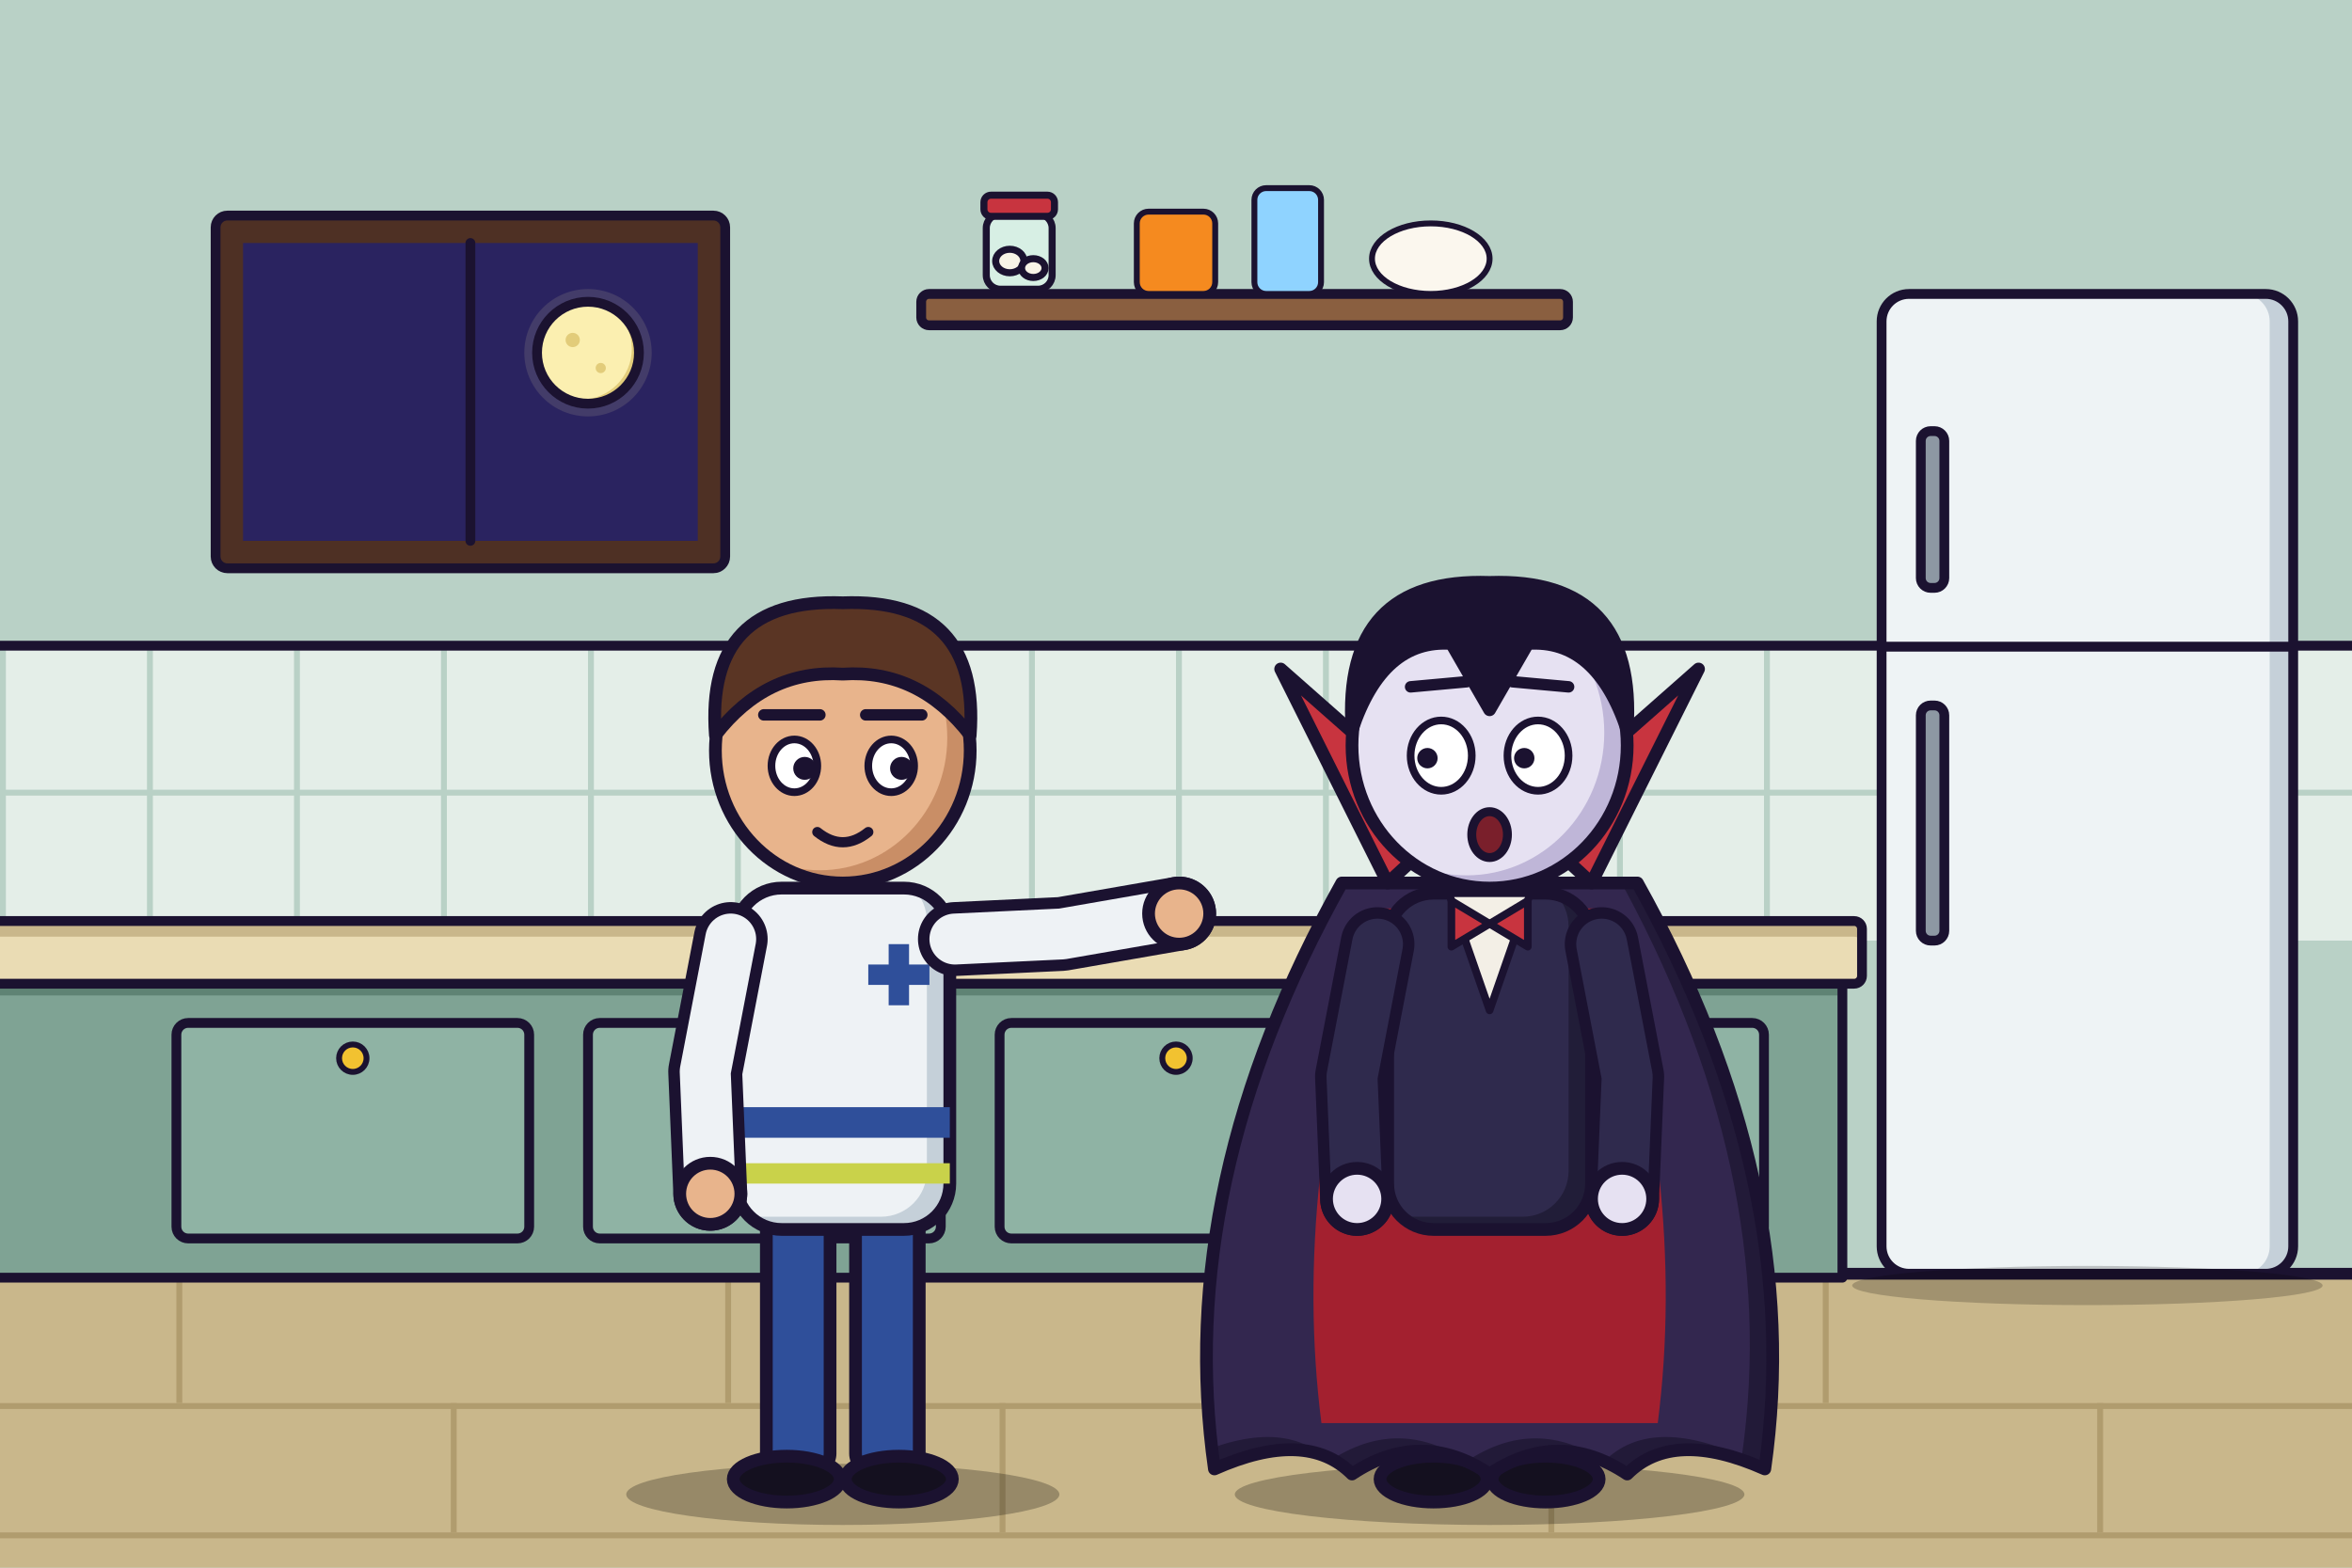
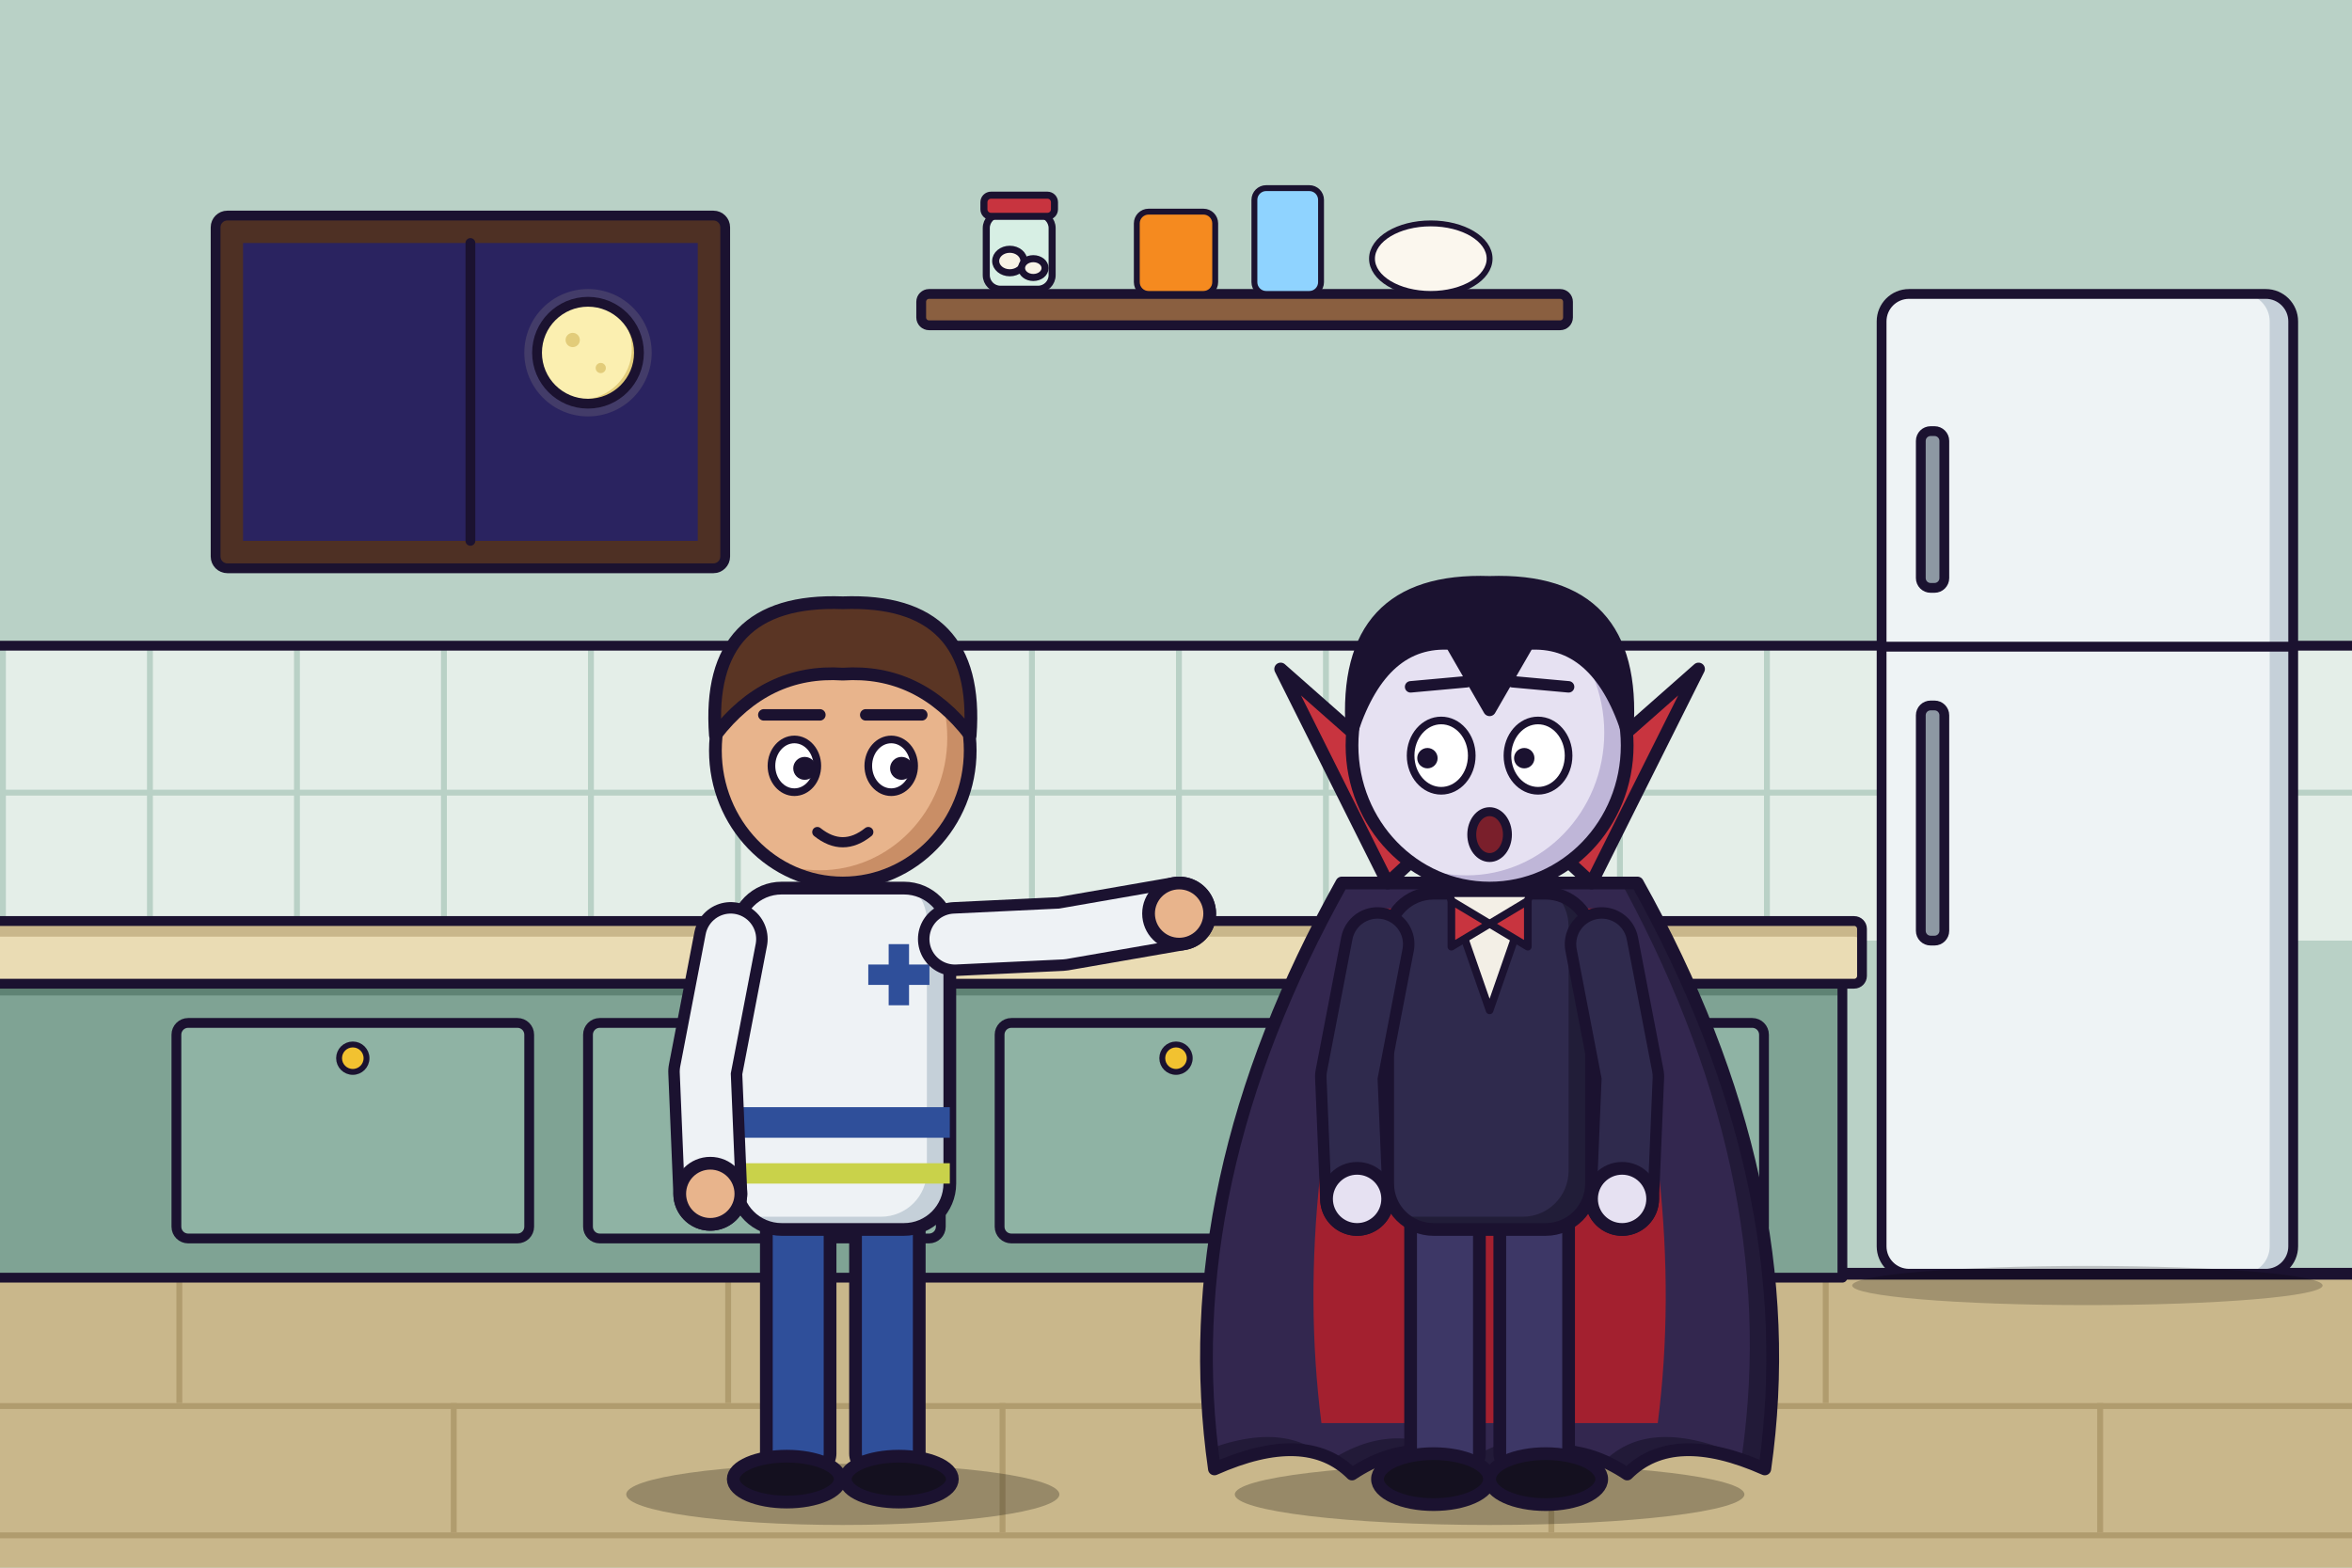
<svg xmlns="http://www.w3.org/2000/svg" viewBox="0 0 1200 800" width="1200" height="800">
  <rect width="1200" height="800" fill="#b9d1c6" />
  <rect y="330" width="1200" height="150" fill="#e4eee8" />
  <rect x="0" y="330" width="3" height="150" fill="#b9d1c6" />
  <rect x="75" y="330" width="3" height="150" fill="#b9d1c6" />
  <rect x="150" y="330" width="3" height="150" fill="#b9d1c6" />
  <rect x="225" y="330" width="3" height="150" fill="#b9d1c6" />
  <rect x="300" y="330" width="3" height="150" fill="#b9d1c6" />
  <rect x="375" y="330" width="3" height="150" fill="#b9d1c6" />
  <rect x="450" y="330" width="3" height="150" fill="#b9d1c6" />
  <rect x="525" y="330" width="3" height="150" fill="#b9d1c6" />
  <rect x="600" y="330" width="3" height="150" fill="#b9d1c6" />
  <rect x="675" y="330" width="3" height="150" fill="#b9d1c6" />
  <rect x="750" y="330" width="3" height="150" fill="#b9d1c6" />
  <rect x="825" y="330" width="3" height="150" fill="#b9d1c6" />
  <rect x="900" y="330" width="3" height="150" fill="#b9d1c6" />
  <rect x="975" y="330" width="3" height="150" fill="#b9d1c6" />
  <rect x="1050" y="330" width="3" height="150" fill="#b9d1c6" />
  <rect x="1125" y="330" width="3" height="150" fill="#b9d1c6" />
  <rect y="403" width="1200" height="3" fill="#b9d1c6" />
  <rect y="327" width="1200" height="5" fill="#1b1230" />
  <rect y="650" width="1200" height="150" fill="#c9b78b" />
  <rect y="647" width="1200" height="6" fill="#1b1230" />
  <rect y="716" width="1200" height="3" fill="#b09c6e" />
  <rect x="90" y="650" width="3" height="66" fill="#b09c6e" />
  <rect x="370" y="650" width="3" height="66" fill="#b09c6e" />
  <rect x="650" y="650" width="3" height="66" fill="#b09c6e" />
  <rect x="930" y="650" width="3" height="66" fill="#b09c6e" />
  <rect y="782" width="1200" height="3" fill="#b09c6e" />
  <rect x="230" y="716" width="3" height="66" fill="#b09c6e" />
  <rect x="510" y="716" width="3" height="66" fill="#b09c6e" />
  <rect x="790" y="716" width="3" height="66" fill="#b09c6e" />
  <rect x="1070" y="716" width="3" height="66" fill="#b09c6e" />
  <clipPath id="c0">
    <rect x="-10" y="500" width="950" height="152" rx="0" />
  </clipPath>
  <rect x="-10" y="500" width="950" height="152" rx="0" fill="#5f8374" />
  <g clip-path="url(#c0)">
    <rect x="-10" y="500" width="950" height="152" rx="0" fill="#7fa394" transform="translate(0 8)" />
  </g>
  <rect x="-10" y="500" width="950" height="152" rx="0" fill="none" stroke="#1b1230" stroke-width="5" stroke-linejoin="round" stroke-linecap="round" />
  <rect x="90" y="522" width="180" height="110" rx="6" fill="#8fb3a4" stroke="#1b1230" stroke-width="5" stroke-linejoin="round" stroke-linecap="round" />
  <circle cx="180" cy="540" r="7" fill="#f2c230" stroke="#1b1230" stroke-width="3" stroke-linejoin="round" stroke-linecap="round" />
  <rect x="300" y="522" width="180" height="110" rx="6" fill="#8fb3a4" stroke="#1b1230" stroke-width="5" stroke-linejoin="round" stroke-linecap="round" />
  <circle cx="390" cy="540" r="7" fill="#f2c230" stroke="#1b1230" stroke-width="3" stroke-linejoin="round" stroke-linecap="round" />
  <rect x="510" y="522" width="180" height="110" rx="6" fill="#8fb3a4" stroke="#1b1230" stroke-width="5" stroke-linejoin="round" stroke-linecap="round" />
  <circle cx="600" cy="540" r="7" fill="#f2c230" stroke="#1b1230" stroke-width="3" stroke-linejoin="round" stroke-linecap="round" />
  <rect x="720" y="522" width="180" height="110" rx="6" fill="#8fb3a4" stroke="#1b1230" stroke-width="5" stroke-linejoin="round" stroke-linecap="round" />
  <circle cx="810" cy="540" r="7" fill="#f2c230" stroke="#1b1230" stroke-width="3" stroke-linejoin="round" stroke-linecap="round" />
  <clipPath id="c1">
    <rect x="-10" y="470" width="960" height="32" rx="4" />
  </clipPath>
  <rect x="-10" y="470" width="960" height="32" rx="4" fill="#c9b78b" />
  <g clip-path="url(#c1)">
    <rect x="-10" y="470" width="960" height="32" rx="4" fill="#eadcb4" transform="translate(0 8)" />
  </g>
  <rect x="-10" y="470" width="960" height="32" rx="4" fill="none" stroke="#1b1230" stroke-width="5" stroke-linejoin="round" stroke-linecap="round" />
  <rect x="110" y="110" width="260" height="180" rx="6" fill="#4e3024" stroke="#1b1230" stroke-width="5" stroke-linejoin="round" stroke-linecap="round" />
  <rect x="124" y="124" width="232" height="152" rx="0" fill="#2a2360" />
  <circle cx="300" cy="180" r="32.5" fill="#fff3a8" opacity=".12" />
  <clipPath id="c2">
    <ellipse cx="300" cy="180" rx="26" ry="26" />
  </clipPath>
  <ellipse cx="300" cy="180" rx="26" ry="26" fill="#e2cc7a" />
  <g clip-path="url(#c2)">
    <ellipse cx="300" cy="180" rx="26" ry="26" fill="#fbefb0" transform="translate(-3.64 -2.08)" />
  </g>
  <ellipse cx="300" cy="180" rx="26" ry="26" fill="none" stroke="#1b1230" stroke-width="5" stroke-linejoin="round" stroke-linecap="round" />
  <circle cx="292.2" cy="173.5" r="3.64" fill="#e2cc7a" />
  <circle cx="306.5" cy="187.8" r="2.6" fill="#e2cc7a" />
  <path d="M240 124 V276" fill="none" stroke="#1b1230" stroke-width="5" stroke-linecap="round" stroke-linejoin="round" />
  <rect x="470" y="150" width="330" height="16" rx="4" fill="#8a5f40" stroke="#1b1230" stroke-width="5" stroke-linejoin="round" stroke-linecap="round" />
  <g transform="translate(520 126) rotate(0) scale(1.2)">
    <rect x="-14" y="-14" width="28" height="32" rx="6" fill="#d7efe4" stroke="#1b1230" stroke-width="3" stroke-linejoin="round" stroke-linecap="round" />
    <ellipse cx="-4" cy="6" rx="6" ry="5" fill="#f8f3e6" stroke="#1b1230" stroke-width="3" stroke-linejoin="round" stroke-linecap="round" />
    <ellipse cx="6" cy="9" rx="5" ry="4" fill="#f8f3e6" stroke="#1b1230" stroke-width="3" stroke-linejoin="round" stroke-linecap="round" />
    <rect x="-15" y="-22" width="30" height="9" rx="3" fill="#c8343f" stroke="#1b1230" stroke-width="3" stroke-linejoin="round" stroke-linecap="round" />
  </g>
  <rect x="580" y="108" width="40" height="42" rx="6" fill="#f58a1f" stroke="#1b1230" stroke-width="3" stroke-linejoin="round" stroke-linecap="round" />
  <rect x="640" y="96" width="34" height="54" rx="6" fill="#8fd3ff" stroke="#1b1230" stroke-width="3" stroke-linejoin="round" stroke-linecap="round" />
  <ellipse cx="730" cy="132" rx="30" ry="18" fill="#fbf7ee" stroke="#1b1230" stroke-width="3" stroke-linejoin="round" stroke-linecap="round" />
  <clipPath id="c3">
    <rect x="960" y="150" width="210" height="500" rx="14" />
  </clipPath>
  <rect x="960" y="150" width="210" height="500" rx="14" fill="#c5d0d9" />
  <g clip-path="url(#c3)">
    <rect x="960" y="150" width="210" height="500" rx="14" fill="#eef3f5" transform="translate(-12 0)" />
  </g>
  <rect x="960" y="150" width="210" height="500" rx="14" fill="none" stroke="#1b1230" stroke-width="5" stroke-linejoin="round" stroke-linecap="round" />
  <path d="M960 330 H1170" fill="none" stroke="#1b1230" stroke-width="5" stroke-linecap="round" stroke-linejoin="round" />
  <rect x="980" y="220" width="12" height="80" rx="5" fill="#8d98a3" stroke="#1b1230" stroke-width="5" stroke-linejoin="round" stroke-linecap="round" />
  <rect x="980" y="360" width="12" height="120" rx="5" fill="#8d98a3" stroke="#1b1230" stroke-width="5" stroke-linejoin="round" stroke-linecap="round" />
  <ellipse cx="1065" cy="656" rx="120" ry="10" fill="#000" opacity=".2" />
  <g transform="translate(430 760) scale(1.3)">
    <ellipse cx="0" cy="2" rx="85" ry="12" fill="#000" opacity=".25" />
    <rect x="-30" y="-112" width="25" height="104" rx="6" fill="#2f4f9a" stroke="#1b1230" stroke-width="5" stroke-linejoin="round" stroke-linecap="round" />
    <rect x="5" y="-112" width="25" height="104" rx="6" fill="#2f4f9a" stroke="#1b1230" stroke-width="5" stroke-linejoin="round" stroke-linecap="round" />
    <ellipse cx="-22" cy="-4" rx="21" ry="9" fill="#14101f" stroke="#1b1230" stroke-width="5" stroke-linejoin="round" stroke-linecap="round" />
    <ellipse cx="22" cy="-4" rx="21" ry="9" fill="#14101f" stroke="#1b1230" stroke-width="5" stroke-linejoin="round" stroke-linecap="round" />
    <g transform="translate(0 0)">
      <clipPath id="c4">
        <rect x="-42" y="-236" width="84" height="134" rx="18" />
      </clipPath>
      <rect x="-42" y="-236" width="84" height="134" rx="18" fill="#c5d0d9" />
      <g clip-path="url(#c4)">
        <rect x="-42" y="-236" width="84" height="134" rx="18" fill="#eef2f5" transform="translate(-9 -5)" />
      </g>
      <rect x="-42" y="-236" width="84" height="134" rx="18" fill="none" stroke="#1b1230" stroke-width="5" stroke-linejoin="round" stroke-linecap="round" />
      <rect x="-42" y="-150" width="84" height="12" rx="0" fill="#2f4f9a" />
      <rect x="-42" y="-128" width="84" height="8" rx="0" fill="#c9d24a" />
      <path d="M18 -214 h8 v8 h8 v8 h-8 v8 h-8 v-8 h-8 v-8 h8z" fill="#2f4f9a" />
      <clipPath id="c5">
        <ellipse cx="0" cy="-290" rx="50" ry="52" />
      </clipPath>
      <ellipse cx="0" cy="-290" rx="50" ry="52" fill="#c98e66" />
      <g clip-path="url(#c5)">
        <ellipse cx="0" cy="-290" rx="50" ry="52" fill="#e8b48c" transform="translate(-9 -5)" />
      </g>
      <ellipse cx="0" cy="-290" rx="50" ry="52" fill="none" stroke="#1b1230" stroke-width="5" stroke-linejoin="round" stroke-linecap="round" />
      <path d="M-50 -296 Q-54 -350 0 -348 Q54 -350 50 -296 Q30 -322 0 -320 Q-30 -322 -50 -296Z" fill="#5a3524" stroke="#1b1230" stroke-width="5" stroke-linejoin="round" stroke-linecap="round" />
      <ellipse cx="-19" cy="-284" rx="9" ry="10.35" fill="#fff" stroke="#1b1230" stroke-width="3" />
      <circle cx="-14.95" cy="-283" r="4.5" fill="#1b1230" />
      <ellipse cx="19" cy="-284" rx="9" ry="10.35" fill="#fff" stroke="#1b1230" stroke-width="3" />
      <circle cx="23.05" cy="-283" r="4.5" fill="#1b1230" />
      <path d="M-31 -304 L-9 -304" fill="none" stroke="#1b1230" stroke-width="4.5" stroke-linecap="round" stroke-linejoin="round" />
      <path d="M31 -304 L9 -304" fill="none" stroke="#1b1230" stroke-width="4.5" stroke-linecap="round" stroke-linejoin="round" />
      <path d="M-10 -258 q10 8 20 0" fill="none" stroke="#1b1230" stroke-width="4" stroke-linecap="round" stroke-linejoin="round" />
      <polyline points="-44,-216 -54,-164 -52,-116" fill="none" stroke-linecap="round" stroke-linejoin="round" stroke="#1b1230" stroke-width="29" />
      <polyline points="-44,-216 -54,-164 -52,-116" fill="none" stroke-linecap="round" stroke-linejoin="round" stroke="#eef2f5" stroke-width="20" />
      <circle cx="-52" cy="-116" r="12" fill="#e8b48c" stroke="#1b1230" stroke-width="5" stroke-linejoin="round" stroke-linecap="round" />
      <polyline points="44,-216 86,-218 132,-226" fill="none" stroke-linecap="round" stroke-linejoin="round" stroke="#1b1230" stroke-width="29" />
      <polyline points="44,-216 86,-218 132,-226" fill="none" stroke-linecap="round" stroke-linejoin="round" stroke="#eef2f5" stroke-width="20" />
      <circle cx="132" cy="-226" r="12" fill="#e8b48c" stroke="#1b1230" stroke-width="5" stroke-linejoin="round" stroke-linecap="round" />
    </g>
  </g>
  <g transform="translate(760 760) scale(1.3)">
    <ellipse cx="0" cy="2" rx="100" ry="12" fill="#000" opacity=".25" />
-     <rect x="-30" y="-112" width="25" height="104" rx="6" fill="#23203a" stroke="#1b1230" stroke-width="5" stroke-linejoin="round" stroke-linecap="round" />
-     <rect x="5" y="-112" width="25" height="104" rx="6" fill="#23203a" stroke="#1b1230" stroke-width="5" stroke-linejoin="round" stroke-linecap="round" />
-     <ellipse cx="-22" cy="-4" rx="21" ry="9" fill="#14101f" stroke="#1b1230" stroke-width="5" stroke-linejoin="round" stroke-linecap="round" />
-     <ellipse cx="22" cy="-4" rx="21" ry="9" fill="#14101f" stroke="#1b1230" stroke-width="5" stroke-linejoin="round" stroke-linecap="round" />
-     <g transform="translate(0 0)">
+     <g transform="translate(0 0) scale(1 1)">
      <clipPath id="c6">
        <path d="M-58 -238 Q-124 -120 -108 -8 Q-72 -24 -54 -6 Q-27 -24 0 -6 Q27 -24 54 -6 Q72 -24 108 -8 Q124 -120 58 -238 Z" />
      </clipPath>
      <path d="M-58 -238 Q-124 -120 -108 -8 Q-72 -24 -54 -6 Q-27 -24 0 -6 Q27 -24 54 -6 Q72 -24 108 -8 Q124 -120 58 -238 Z" fill="#221a38" />
      <g clip-path="url(#c6)">
        <path d="M-58 -238 Q-124 -120 -108 -8 Q-72 -24 -54 -6 Q-27 -24 0 -6 Q27 -24 54 -6 Q72 -24 108 -8 Q124 -120 58 -238 Z" fill="#33274f" transform="translate(-9 -5)" />
      </g>
      <path d="M-58 -238 Q-124 -120 -108 -8 Q-72 -24 -54 -6 Q-27 -24 0 -6 Q27 -24 54 -6 Q72 -24 108 -8 Q124 -120 58 -238 Z" fill="none" stroke="#1b1230" stroke-width="5" stroke-linejoin="round" stroke-linecap="round" />
      <path d="M-44 -228 Q-78 -120 -66 -26 L66 -26 Q78 -120 44 -228 Z" fill="#a3202f" />
+     </g>
+     <rect x="-31" y="-112" width="27" height="104" rx="6" fill="#3d3766" stroke="#1b1230" stroke-width="5" stroke-linejoin="round" stroke-linecap="round" />
+     <rect x="4" y="-112" width="27" height="104" rx="6" fill="#3d3766" stroke="#1b1230" stroke-width="5" stroke-linejoin="round" stroke-linecap="round" />
+     <ellipse cx="-22" cy="-4" rx="22" ry="10" fill="#14101f" stroke="#1b1230" stroke-width="5" stroke-linejoin="round" stroke-linecap="round" />
+     <ellipse cx="22" cy="-4" rx="22" ry="10" fill="#14101f" stroke="#1b1230" stroke-width="5" stroke-linejoin="round" stroke-linecap="round" />
+     <g transform="translate(0 0)">
      <path d="M-40 -238 L-82 -322 L-14 -262 Z" fill="#c8343f" stroke="#1b1230" stroke-width="5" stroke-linejoin="round" stroke-linecap="round" />
      <path d="M40 -238 L82 -322 L14 -262 Z" fill="#c8343f" stroke="#1b1230" stroke-width="5" stroke-linejoin="round" stroke-linecap="round" />
      <clipPath id="c7">
        <rect x="-40" y="-234" width="80" height="132" rx="18" />
      </clipPath>
      <rect x="-40" y="-234" width="80" height="132" rx="18" fill="#211d38" />
      <g clip-path="url(#c7)">
        <rect x="-40" y="-234" width="80" height="132" rx="18" fill="#2f2a4d" transform="translate(-9 -5)" />
      </g>
      <rect x="-40" y="-234" width="80" height="132" rx="18" fill="none" stroke="#1b1230" stroke-width="5" stroke-linejoin="round" stroke-linecap="round" />
      <path d="M-16 -234 L0 -188 L16 -234 Z" fill="#f3efe6" stroke="#1b1230" stroke-width="3" stroke-linejoin="round" stroke-linecap="round" />
      <path d="M0 -222 L-15 -231 L-15 -213 Z" fill="#c8343f" stroke="#1b1230" stroke-width="3" stroke-linejoin="round" stroke-linecap="round" />
      <path d="M0 -222 L15 -231 L15 -213 Z" fill="#c8343f" stroke="#1b1230" stroke-width="3" stroke-linejoin="round" stroke-linecap="round" />
      <clipPath id="c8">
        <ellipse cx="0" cy="-292" rx="54" ry="56" />
      </clipPath>
      <ellipse cx="0" cy="-292" rx="54" ry="56" fill="#bfb6d8" />
      <g clip-path="url(#c8)">
        <ellipse cx="0" cy="-292" rx="54" ry="56" fill="#e6e1f2" transform="translate(-9 -5)" />
      </g>
      <ellipse cx="0" cy="-292" rx="54" ry="56" fill="none" stroke="#1b1230" stroke-width="5" stroke-linejoin="round" stroke-linecap="round" />
      <path d="M-54 -298 Q-58 -358 0 -356 Q58 -358 54 -298 Q42 -334 15 -332 L0 -306 L-15 -332 Q-42 -334 -54 -298 Z" fill="#1b1230" stroke="#1b1230" stroke-width="5" stroke-linejoin="round" stroke-linecap="round" />
      <ellipse cx="-19" cy="-288" rx="12" ry="13.8" fill="#fff" stroke="#1b1230" stroke-width="3" />
      <circle cx="-24.4" cy="-287" r="4" fill="#1b1230" />
      <ellipse cx="19" cy="-288" rx="12" ry="13.8" fill="#fff" stroke="#1b1230" stroke-width="3" />
      <circle cx="13.6" cy="-287" r="4" fill="#1b1230" />
      <path d="M-31 -315 L-9 -317" fill="none" stroke="#1b1230" stroke-width="4.5" stroke-linecap="round" stroke-linejoin="round" />
      <path d="M31 -315 L9 -317" fill="none" stroke="#1b1230" stroke-width="4.5" stroke-linecap="round" stroke-linejoin="round" />
      <ellipse cx="0" cy="-257" rx="7" ry="9" fill="#7a1f2b" stroke="#1b1230" stroke-width="3.5" />
      <polyline points="-44,-214 -54,-162 -52,-114" fill="none" stroke-linecap="round" stroke-linejoin="round" stroke="#1b1230" stroke-width="29" />
      <polyline points="-44,-214 -54,-162 -52,-114" fill="none" stroke-linecap="round" stroke-linejoin="round" stroke="#2f2a4d" stroke-width="20" />
      <circle cx="-52" cy="-114" r="12" fill="#e6e1f2" stroke="#1b1230" stroke-width="5" stroke-linejoin="round" stroke-linecap="round" />
      <polyline points="44,-214 54,-162 52,-114" fill="none" stroke-linecap="round" stroke-linejoin="round" stroke="#1b1230" stroke-width="29" />
      <polyline points="44,-214 54,-162 52,-114" fill="none" stroke-linecap="round" stroke-linejoin="round" stroke="#2f2a4d" stroke-width="20" />
      <circle cx="52" cy="-114" r="12" fill="#e6e1f2" stroke="#1b1230" stroke-width="5" stroke-linejoin="round" stroke-linecap="round" />
    </g>
  </g>
</svg>
